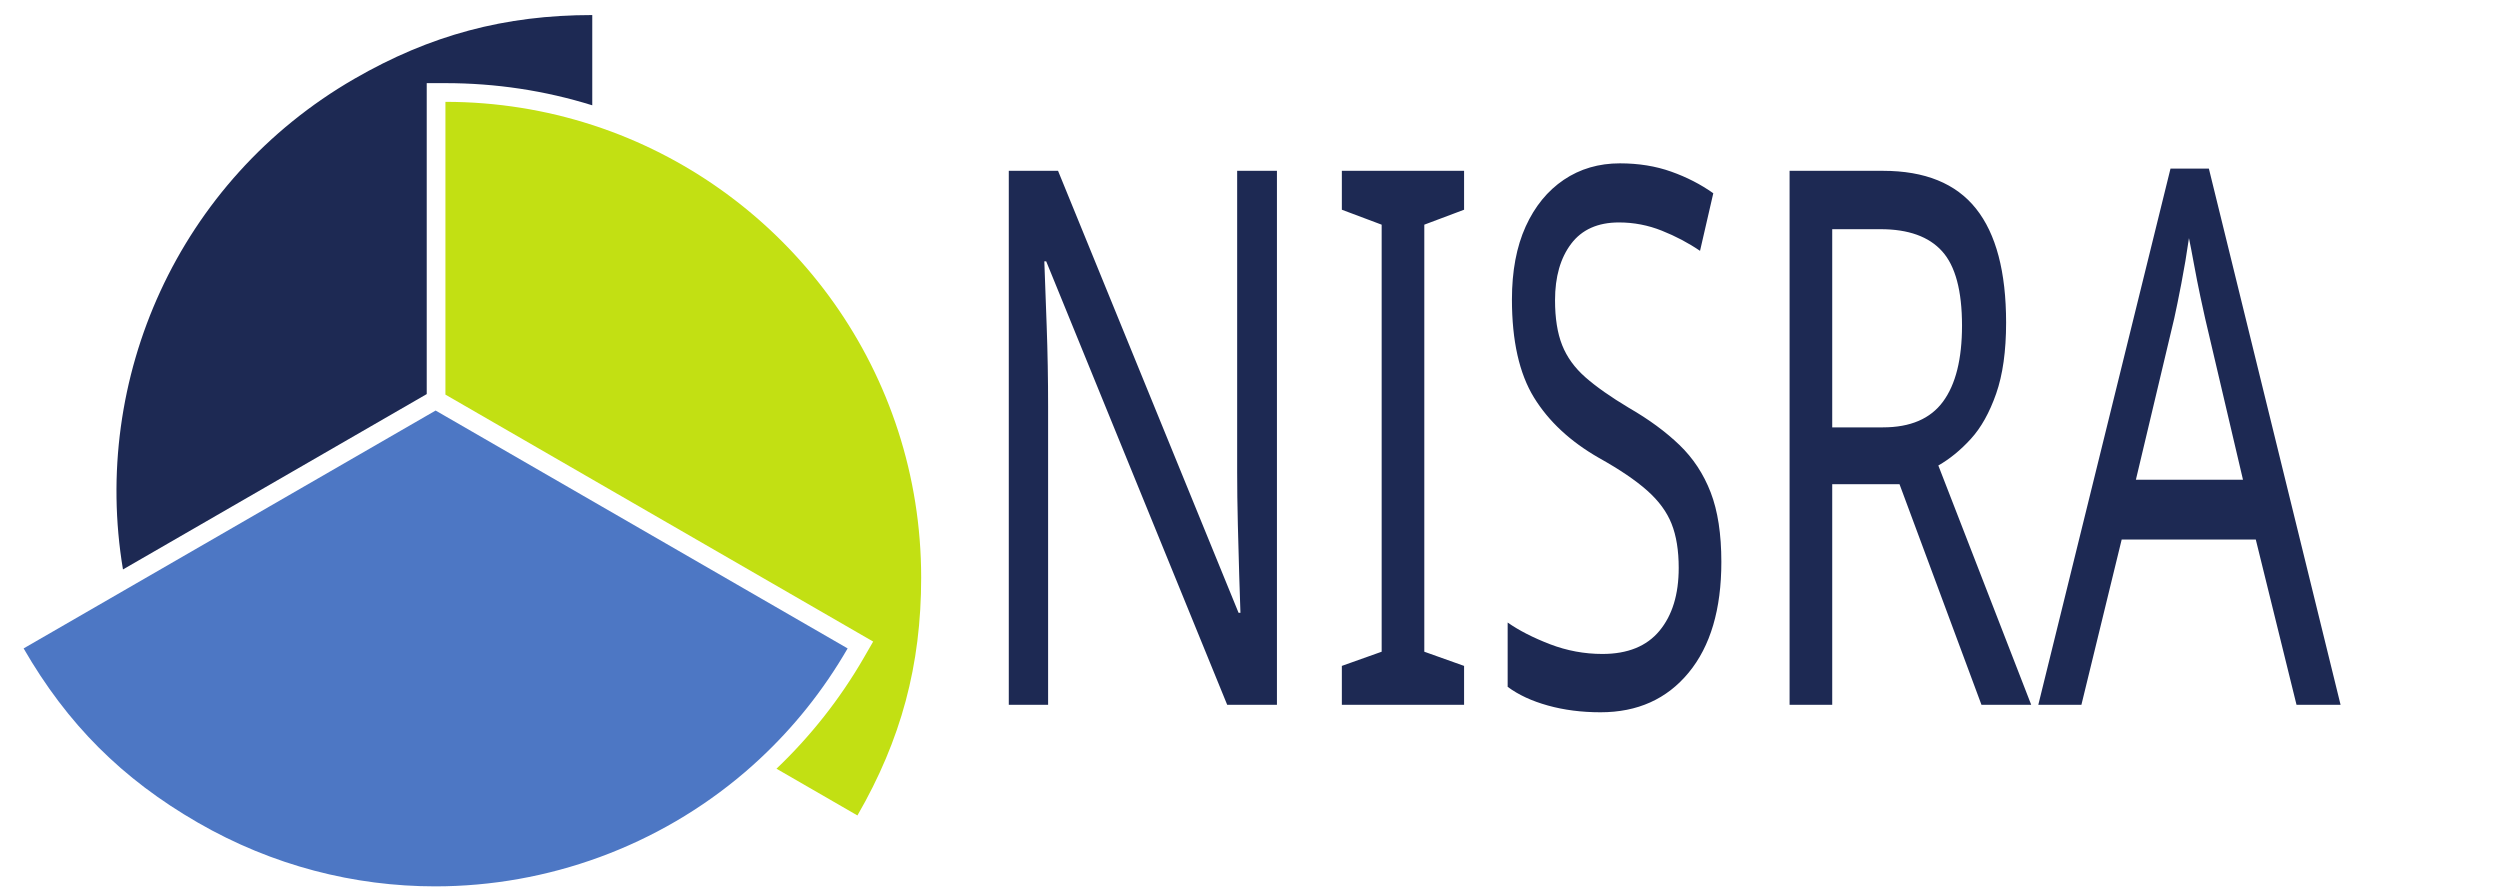
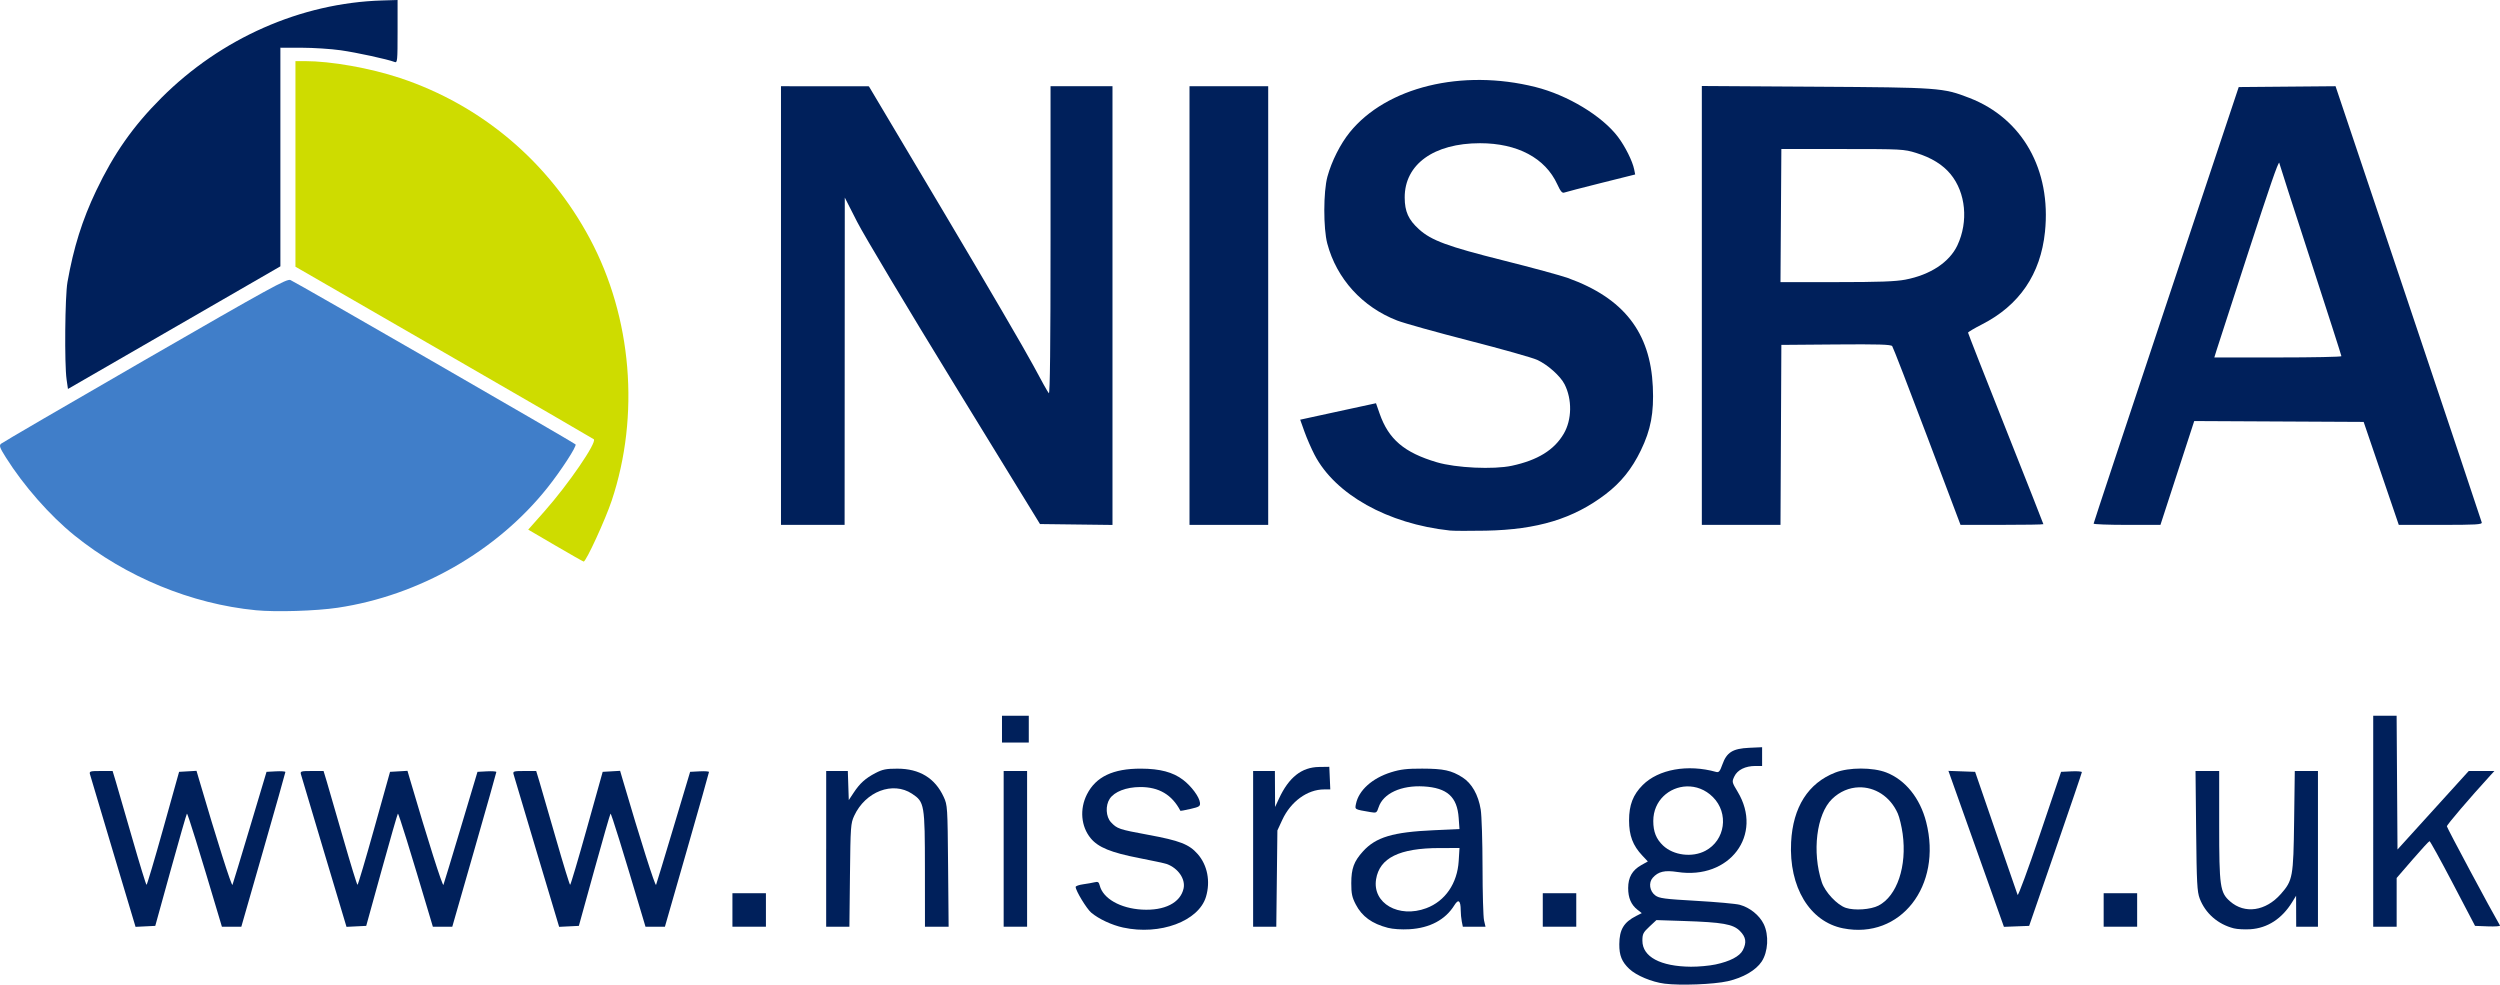
- <svg xmlns="http://www.w3.org/2000/svg" viewBox="0 0 1260 450" height="500" width="1400" xml:space="preserve" id="svg2" version="1.1">
-   <defs id="defs6" />
-   <g transform="matrix(1.333333,0,0,-1.333333,0,493.9133)" id="g10">
-     <g id="g831">
-       <g id="g109">
-         <path d="m 227.611,178.907 -7.069,4.082 -52.17,30.12 -3.707,2.141 -3.363,-1.941 -113.426,-65.487 -6.439,-3.718 -32.51,-18.769 C 25.464,96.693 46.108,76.049 74.75,59.513 c 28.321,-16.352 59.235,-24.123 89.746,-24.123 42.553,0 84.307,15.129 117.101,43.185 1.881,1.608 3.729,3.265 5.549,4.959 12.794,11.904 24.063,25.878 33.256,41.801 l -92.791,53.572" style="fill:#4d77c4;fill-opacity:1;fill-rule:nonzero;stroke:none;stroke-width:0.1" id="path98" />
-         <path d="m 161.129,221.372 0.173,0.1 v 117.536 h 7.07 c 19.026,0 37.623,-2.815 55.504,-8.378 v 34.114 c -33.073,0 -61.274,-7.557 -89.915,-24.093 -66.832,-38.585 -99.516,-113.589 -87.479,-185.47 l 114.647,66.191" style="fill:#1d2953;fill-opacity:1;fill-rule:nonzero;stroke:none;stroke-width:0.1" id="path100" />
-         <path d="m 230.945,320.745 c -2.334,0.866 -4.692,1.679 -7.069,2.45 -17.483,5.668 -36.133,8.743 -55.504,8.743 v -110.665 l 55.504,-32.046 7.069,-4.081 92.992,-53.689 6.122,-3.534 -3.535,-6.123 c -8.988,-15.567 -20.14,-29.669 -33.016,-41.939 l 30.601,-17.668 c 16.537,28.642 24.093,56.843 24.093,89.915 0,77.312 -48.79,143.221 -117.257,168.637" style="fill:#c2e013;fill-opacity:1;fill-rule:nonzero;stroke:none;stroke-width:0.1" id="path102" />
-       </g>
-       <text transform="scale(0.7959505,-1.25636)" id="text1427" y="-82.795" x="457.249" style="font-style:normal;font-variant:normal;font-weight:bold;font-stretch:normal;font-size:225px;line-height:1.25;font-family:Arial;-inkscape-font-specification:'Arial, Bold';font-variant-ligatures:normal;font-variant-caps:normal;font-variant-numeric:normal;font-feature-settings:normal;text-align:start;letter-spacing:0px;word-spacing:0px;writing-mode:lr-tb;text-anchor:start;fill:#1d2953;fill-opacity:1;stroke:none;stroke-width:1.883" xml:space="preserve">
-         <tspan style="stroke-width:1.883;-inkscape-font-specification:'Franklin Gothic Medium, ';font-family:'Franklin Gothic Medium';font-weight:normal;font-style:normal;font-stretch:normal;font-variant:normal" id="tspan1425" y="-82.795" x="457.249">
-           <tspan id="tspan1423" style="font-style:normal;font-variant:normal;font-weight:normal;font-stretch:normal;font-size:225px;font-family:'Franklin Gothic Medium';-inkscape-font-specification:'Franklin Gothic Medium, ';font-variant-ligatures:normal;font-variant-caps:normal;font-variant-numeric:normal;font-feature-settings:normal;text-align:start;writing-mode:lr-tb;text-anchor:start;fill:#1d2953;fill-opacity:1;stroke-width:1.883" y="-82.795" x="457.249">NISRA</tspan>
-         </tspan>
-       </text>
-     </g>
+ <svg xmlns="http://www.w3.org/2000/svg" width="395.072mm" height="155.6mm" viewBox="0 0 395.072 155.6" version="1.1" id="svg830">
+   <defs id="defs824" />
+   <g id="layer1" transform="translate(41.77517,-133.7899)">
+     <path style="fill:#00205b;stroke-width:1;fill-opacity:1" d="M 1052.461 446.289 L 1044.711 446.645 C 1034.917 447.094 1031.309 449.342 1028.734 456.602 C 1027.254 460.775 1026.631 461.509 1024.961 461.043 C 1008.044 456.317 990.584 459.445 981.137 468.893 C 975.364 474.666 972.998 480.801 972.998 490 C 972.998 499.075 975.233 504.994 980.949 511.055 L 984.211 514.514 L 980.287 516.719 C 974.902 519.745 972.461 524.017 972.461 530.418 C 972.461 536.273 974.221 540.378 978.004 543.354 L 980.586 545.385 L 977.273 547.062 C 969.864 550.817 967.228 555.223 967.164 563.947 C 967.115 570.638 968.66 574.459 973.123 578.693 C 977.317 582.672 986.601 586.554 994.238 587.523 C 1003.682 588.722 1023.65 587.941 1031.967 586.047 C 1041.113 583.964 1048.74 579.548 1052.186 574.342 C 1056.06 568.486 1056.619 558.52 1053.439 551.953 C 1050.876 546.657 1045.111 542.022 1039.066 540.395 C 1036.819 539.789 1025.163 538.733 1013.164 538.049 C 994.089 536.961 991.009 536.553 988.654 534.803 C 985.26 532.28 984.53 527.2 987.141 524.268 C 990.461 520.538 994.26 519.644 1001.83 520.809 C 1033.065 525.615 1053.348 498.62 1037.844 472.873 C 1034.392 467.141 1034.351 466.953 1035.9 463.705 C 1037.744 459.839 1042.468 457.5 1048.43 457.5 L 1052.461 457.5 L 1052.461 451.895 L 1052.461 446.289 z M 1007.424 469.699 C 1012.854 469.529 1018.494 471.481 1023.078 476.064 C 1032.748 485.735 1030.473 501.89 1018.555 508.176 C 1010.71 512.313 999.564 510.922 993.316 505.025 C 989.211 501.15 987.461 496.766 987.461 490.348 C 987.461 478.088 997.058 470.025 1007.424 469.699 z M 989.332 549.549 L 1005.646 550.084 C 1028.933 550.85 1035.107 551.945 1039.191 556.029 C 1042.842 559.68 1043.334 562.913 1040.941 567.539 C 1039.048 571.201 1033.249 574.225 1024.605 576.057 C 1020.951 576.831 1014.361 577.436 1009.961 577.398 C 991.734 577.244 980.961 571.473 980.961 561.863 C 980.961 557.861 981.43 556.92 985.146 553.453 L 989.332 549.549 z " transform="matrix(0.2645833,0,0,0.2645833,-41.77517,133.7899)" id="path881" />
+     <path style="fill:#00205b;stroke-width:0.265;fill-opacity:1" d="m 135.724,280.373 c -1.797,-0.391 -3.858,-1.352 -5.052,-2.357 -0.729,-0.613 -2.463,-3.475 -2.463,-4.064 0,-0.142 0.536,-0.331 1.19,-0.421 0.655,-0.09 1.473,-0.234 1.818,-0.321 0.514,-0.129 0.659,-0.035 0.798,0.519 0.516,2.055 3.252,3.614 6.68,3.805 3.565,0.199 6.073,-1.075 6.569,-3.336 0.326,-1.482 -0.841,-3.192 -2.635,-3.863 -0.291,-0.109 -2.274,-0.536 -4.407,-0.95 -4.411,-0.855 -6.449,-1.689 -7.631,-3.122 -1.541,-1.868 -1.777,-4.617 -0.595,-6.946 1.41,-2.78 4.132,-4.075 8.533,-4.06 3.014,0.01 5.061,0.555 6.656,1.772 1.319,1.006 2.566,2.69 2.667,3.6 0.063,0.571 -0.085,0.669 -1.493,0.995 -0.859,0.199 -1.579,0.33 -1.599,0.292 -1.329,-2.543 -3.396,-3.763 -6.355,-3.751 -2.206,0.009 -4.077,0.732 -4.816,1.859 -0.702,1.072 -0.606,2.841 0.202,3.704 0.966,1.033 1.27,1.136 5.846,1.98 5.018,0.925 6.492,1.496 7.85,3.038 1.548,1.758 2.048,4.325 1.317,6.763 -1.155,3.855 -7.266,6.126 -13.08,4.861 z" id="path875" />
+     <path style="fill:#00205b;stroke-width:1;fill-opacity:1" d="M 849.461 459.078 C 840.354 459.052 836.493 459.501 830.902 461.242 C 819.576 464.77 811.505 472.035 809.879 480.164 C 809.198 483.569 808.872 483.386 818.604 485.057 C 822.083 485.654 822.3 485.524 823.416 482.141 C 826.14 473.888 836.936 468.912 850.377 469.715 C 864.349 470.55 870.329 475.921 871.225 488.438 L 871.709 495.188 L 856.336 495.875 C 831.917 496.969 821.747 500.014 814.051 508.533 C 808.651 514.51 807.099 518.734 807.084 527.5 C 807.073 533.695 807.538 535.902 809.752 540.188 C 813.454 547.351 819.424 551.696 828.961 554.166 C 831.965 554.944 837.099 555.279 841.822 555.004 C 854.02 554.294 863.3 549.336 868.668 540.662 C 871.08 536.764 872.425 537.816 872.447 543.625 C 872.456 545.619 872.742 548.656 873.086 550.375 L 873.711 553.5 L 880.482 553.5 L 887.252 553.5 L 886.381 549.75 C 885.902 547.688 885.497 533.4 885.479 518 C 885.461 502.6 884.974 487.088 884.396 483.529 C 882.966 474.713 879.067 467.848 873.477 464.299 C 866.894 460.12 862.272 459.116 849.461 459.078 z M 871.719 506.5 L 871.244 514.25 C 870.424 527.651 863.174 538.218 851.912 542.432 L 851.912 542.434 C 835.441 548.596 819.607 539.501 821.895 525.193 C 823.942 512.39 835.818 506.546 859.84 506.516 L 871.719 506.5 z " transform="matrix(0.2645833,0,0,0.2645833,-41.77517,133.7899)" id="path873" />
+     <path style="fill:#00205b;stroke-width:1;fill-opacity:1" d="M 1111.447 459.035 C 1105.859 459.039 1100.267 459.83 1096.209 461.408 C 1079.984 467.719 1070.874 482.058 1069.785 503 C 1068.391 529.799 1080.883 550.516 1100.816 554.461 C 1135.104 561.247 1160.208 529.108 1150.443 490.928 C 1146.812 476.728 1138.021 465.807 1126.664 461.389 C 1122.621 459.816 1117.035 459.032 1111.447 459.035 z M 1110.242 470.246 C 1119.652 469.98 1128.966 475.558 1133.529 485.949 C 1134.508 488.177 1135.803 493.594 1136.408 497.986 C 1139.072 517.333 1133.076 535.163 1121.982 540.883 C 1117.313 543.29 1107.652 543.961 1102.461 542.238 C 1097.275 540.518 1090.058 532.82 1088.119 526.941 C 1082.174 508.915 1084.947 486.279 1094.205 477.258 C 1098.914 472.669 1104.596 470.406 1110.242 470.246 z " transform="matrix(0.2645833,0,0,0.2645833,-41.77517,133.7899)" id="path869" />
+     <path style="fill:#00205b;stroke-width:0.265;fill-opacity:1" d="m 311.231,280.494 c -2.513,-0.633 -4.506,-2.377 -5.392,-4.72 -0.403,-1.065 -0.477,-2.47 -0.561,-10.685 l -0.098,-9.459 h 1.87 1.87 v 8.551 c 0,9.725 0.133,10.658 1.719,12.051 2.317,2.034 5.63,1.555 8.02,-1.16 1.892,-2.149 1.987,-2.673 2.104,-11.57 l 0.104,-7.871 h 1.831 1.831 v 12.303 12.303 h -1.72 -1.72 l -0.008,-2.447 -0.008,-2.447 -0.625,1.016 c -1.606,2.613 -3.886,4.094 -6.582,4.276 -0.902,0.061 -2.089,-0.002 -2.637,-0.14 z" id="path865" />
+     <path style="fill:#00205b;stroke-width:0.265;fill-opacity:1" d="m -23.89,268.454 c -1.944,-6.493 -3.595,-12.034 -3.669,-12.314 -0.122,-0.467 0.021,-0.509 1.723,-0.509 h 1.856 l 0.501,1.654 c 0.275,0.91 1.448,4.957 2.606,8.993 1.158,4.037 2.173,7.341 2.256,7.342 0.083,10e-4 1.274,-4.016 2.647,-8.927 l 2.496,-8.93 1.377,-0.08 1.377,-0.08 0.411,1.402 c 2.769,9.441 5.147,16.935 5.272,16.616 0.086,-0.218 1.332,-4.326 2.769,-9.128 l 2.613,-8.731 1.49,-0.079 c 0.82,-0.044 1.49,0.003 1.49,0.104 0,0.101 -1.567,5.643 -3.482,12.316 l -3.482,12.133 h -1.535 -1.535 l -0.374,-1.257 c -3.262,-10.967 -5.045,-16.716 -5.153,-16.608 -0.073,0.073 -1.229,4.093 -2.568,8.933 l -2.435,8.8 -1.558,0.077 -1.558,0.077 z" id="path863" />
+     <path style="fill:#00205b;stroke-width:0.265;fill-opacity:1" d="m 9.447,268.454 c -1.944,-6.493 -3.595,-12.034 -3.669,-12.314 -0.122,-0.467 0.021,-0.509 1.723,-0.509 h 1.856 l 0.501,1.654 c 0.275,0.91 1.448,4.957 2.606,8.993 1.158,4.037 2.173,7.341 2.256,7.342 0.083,10e-4 1.274,-4.016 2.647,-8.927 l 2.496,-8.93 1.377,-0.08 1.377,-0.08 0.411,1.402 c 2.769,9.441 5.147,16.935 5.272,16.616 0.086,-0.218 1.332,-4.326 2.769,-9.128 l 2.613,-8.731 1.49,-0.079 c 0.82,-0.044 1.49,0.003 1.49,0.104 0,0.101 -1.567,5.643 -3.482,12.316 l -3.482,12.133 h -1.535 -1.535 l -0.374,-1.257 c -3.262,-10.967 -5.045,-16.716 -5.153,-16.608 -0.073,0.073 -1.229,4.093 -2.568,8.933 l -2.435,8.8 -1.558,0.077 -1.558,0.077 z" id="path861" />
+     <path style="fill:#00205b;stroke-width:0.265;fill-opacity:1" d="m 43.05,268.454 c -1.944,-6.493 -3.595,-12.034 -3.669,-12.314 -0.122,-0.467 0.021,-0.509 1.723,-0.509 h 1.856 l 0.501,1.654 c 0.275,0.91 1.448,4.957 2.606,8.993 1.158,4.037 2.173,7.341 2.256,7.342 0.083,10e-4 1.274,-4.016 2.647,-8.927 l 2.496,-8.93 1.377,-0.08 1.377,-0.08 0.411,1.402 c 2.769,9.441 5.147,16.935 5.272,16.616 0.086,-0.218 1.332,-4.326 2.769,-9.128 l 2.613,-8.731 1.49,-0.079 c 0.82,-0.044 1.49,0.003 1.49,0.104 0,0.101 -1.567,5.643 -3.482,12.316 l -3.482,12.133 h -1.535 -1.535 l -0.374,-1.257 c -3.262,-10.967 -5.045,-16.716 -5.153,-16.608 -0.073,0.073 -1.229,4.093 -2.568,8.933 l -2.435,8.8 -1.558,0.077 -1.558,0.077 z" id="path859" />
+     <path style="fill:#00205b;stroke-width:0.265;fill-opacity:1" d="m 73.97,277.591 v -2.646 h 2.646 2.646 v 2.646 2.646 h -2.646 -2.646 z" id="path857" />
+     <path style="fill:#00205b;stroke-width:0.265;fill-opacity:1" d="M 88.787,267.934 V 255.631 h 1.709 1.709 l 0.076,2.298 0.076,2.298 0.759,-1.149 c 1,-1.514 1.869,-2.297 3.474,-3.131 1.103,-0.573 1.675,-0.687 3.44,-0.686 3.514,0.002 5.96,1.495 7.329,4.472 0.594,1.291 0.61,1.556 0.692,10.914 l 0.084,9.591 h -1.87 -1.87 l -0.006,-9.062 c -0.007,-10.287 -0.069,-10.652 -2.033,-11.952 -3.038,-2.01 -7.369,-0.357 -9.146,3.49 -0.548,1.186 -0.583,1.682 -0.667,9.388 l -0.089,8.136 h -1.835 -1.835 v -12.303 z" id="path855" />
+     <path style="fill:#00205b;stroke-width:0.265;fill-opacity:1" d="M 116.832,267.934 V 255.631 h 1.852 1.852 v 12.303 12.303 h -1.852 -1.852 z" id="path853" />
+     <path style="fill:#00205b;stroke-width:0.265;fill-opacity:1" d="M 156.255,267.934 V 255.631 h 1.72 1.72 l 0.015,2.844 0.015,2.844 0.613,-1.323 c 1.561,-3.368 3.578,-4.963 6.331,-5.003 l 1.624,-0.024 0.078,1.786 0.078,1.786 h -0.974 c -2.647,0 -5.275,1.914 -6.616,4.818 l -0.769,1.665 -0.087,7.607 -0.087,7.607 h -1.831 -1.831 z" id="path851" />
+     <path style="fill:#00205b;stroke-width:0.265;fill-opacity:1" d="m 202.028,277.591 v -2.646 h 2.646 2.646 v 2.646 2.646 h -2.646 -2.646 z" id="path849" />
+     <path style="fill:#00205b;stroke-width:0.265;fill-opacity:1" d="m 270.518,267.934 -4.386,-12.323 2.109,0.076 2.109,0.076 3.28,9.525 c 1.804,5.239 3.35,9.704 3.435,9.922 0.085,0.218 1.666,-4.068 3.513,-9.525 l 3.359,-9.922 1.644,-0.079 c 0.904,-0.043 1.641,0.016 1.637,0.132 -0.004,0.116 -1.879,5.628 -4.168,12.25 l -4.16,12.039 -1.993,0.076 -1.993,0.076 z" id="path847" />
+     <path style="fill:#00205b;stroke-width:0.265;fill-opacity:1" d="m 290.664,277.591 v -2.646 h 2.646 2.646 v 2.646 2.646 h -2.646 -2.646 z" id="path845" />
+     <path style="fill:#00205b;stroke-width:0.265;fill-opacity:1" d="m 333.262,263.568 v -16.669 h 1.849 1.849 l 0.069,10.569 0.069,10.569 5.629,-6.203 5.629,-6.203 h 2.027 2.027 l -0.665,0.728 c -3.252,3.556 -6.842,7.761 -6.842,8.013 0,0.223 6.93,13.174 8.39,15.679 0.067,0.115 -0.791,0.175 -1.908,0.132 l -2.03,-0.078 -3.509,-6.702 c -1.93,-3.686 -3.589,-6.695 -3.687,-6.686 -0.098,0.009 -1.307,1.321 -2.686,2.917 l -2.508,2.901 v 3.851 3.851 h -1.852 -1.852 z" id="path843" />
+     <path style="fill:#00205b;stroke-width:0.265;fill-opacity:1" d="m 116.568,249.016 v -2.117 h 2.117 2.117 v 2.117 2.117 h -2.117 -2.117 z" id="path841" />
+     <path style="fill:#407ec9;stroke-width:0.265;fill-opacity:1" d="m -1.343,230.226 c -10.189,-0.99 -20.537,-5.259 -28.669,-11.826 -3.878,-3.132 -8.023,-7.846 -10.844,-12.333 -0.957,-1.523 -1.078,-1.859 -0.768,-2.145 0.202,-0.187 10.428,-6.143 22.725,-13.236 19.884,-11.47 22.43,-12.869 23.019,-12.644 0.704,0.269 44.703,25.632 45.055,25.972 0.251,0.243 -2.292,4.159 -4.482,6.903 -7.974,9.989 -20.243,16.997 -33.113,18.914 -3.427,0.51 -9.753,0.704 -12.922,0.396 z" id="path839" />
+     <path style="fill:#cedc00;stroke-width:0.265;fill-opacity:1" d="m 45.994,220.001 -4.296,-2.514 2.57,-2.899 c 3.777,-4.261 8.32,-10.895 7.795,-11.383 -0.103,-0.095 -10.753,-6.269 -23.668,-13.72 L 4.914,175.937 v -16.245 -16.245 h 1.466 c 4.149,0 10.335,1.097 15.071,2.672 12.904,4.293 23.545,13.305 30.007,25.415 6.629,12.422 7.916,27.907 3.438,41.356 -1.002,3.009 -4.075,9.691 -4.436,9.645 -0.093,-0.012 -2.103,-1.153 -4.465,-2.535 z" id="path837" />
+     <path style="fill:#00205b;stroke-width:0.265;fill-opacity:1" d="m 187.344,217.628 c -9.838,-1.061 -18.122,-5.699 -21.39,-11.977 -0.5,-0.961 -1.214,-2.6 -1.586,-3.642 l -0.676,-1.895 1.904,-0.417 c 1.047,-0.23 3.743,-0.815 5.99,-1.301 l 4.086,-0.884 0.572,1.637 c 1.42,4.065 3.881,6.159 9.035,7.69 3.027,0.899 8.962,1.177 11.855,0.555 4.091,-0.879 6.698,-2.487 8.207,-5.062 1.296,-2.212 1.348,-5.428 0.126,-7.824 -0.666,-1.306 -2.676,-3.094 -4.325,-3.849 -0.757,-0.347 -5.594,-1.713 -10.749,-3.036 -5.155,-1.323 -10.271,-2.753 -11.369,-3.178 -5.508,-2.13 -9.572,-6.602 -11.048,-12.158 -0.639,-2.404 -0.628,-8.211 0.02,-10.583 0.666,-2.439 2.04,-5.165 3.529,-7.005 5.794,-7.155 17.727,-10.068 29.334,-7.16 5.094,1.276 10.553,4.574 13.053,7.886 1.139,1.509 2.299,3.835 2.558,5.132 l 0.161,0.804 -5.395,1.35 c -2.967,0.742 -5.586,1.423 -5.819,1.512 -0.319,0.122 -0.589,-0.201 -1.098,-1.311 -1.901,-4.152 -6.301,-6.49 -12.213,-6.49 -7.294,0 -11.921,3.34 -11.898,8.59 0.009,2.215 0.591,3.505 2.263,5.015 1.953,1.764 4.508,2.707 13.335,4.921 4.514,1.132 9.1,2.381 10.192,2.775 8.816,3.181 13.031,8.581 13.421,17.194 0.187,4.127 -0.313,6.78 -1.893,10.047 -1.416,2.929 -3.148,5.081 -5.576,6.929 -5.091,3.875 -10.751,5.598 -18.918,5.759 -2.547,0.05 -5.106,0.04 -5.689,-0.023 z" id="path835" />
+     <path style="fill:#00205b;stroke-width:0.265;fill-opacity:1" d="m 81.643,182.076 v -34.66 l 6.945,0.006 6.945,0.006 11.906,20.013 c 6.548,11.007 12.887,21.861 14.085,24.12 1.198,2.259 2.3,4.228 2.447,4.375 0.182,0.182 0.269,-7.621 0.269,-24.126 v -24.395 h 4.895 4.895 v 34.666 34.666 l -5.727,-0.071 -5.727,-0.071 -13.473,-21.96 C 101.692,182.566 94.75,170.957 93.677,168.847 l -1.952,-3.836 -0.014,25.863 -0.014,25.863 h -5.027 -5.027 z" id="path833" />
+     <path style="fill:#00205b;stroke-width:0.265;fill-opacity:1" d="m 146.201,182.076 v -34.66 h 6.218 6.218 v 34.66 34.66 h -6.218 -6.218 z" id="path831" />
+     <path style="fill:#00205b;stroke-width:1;fill-opacity:1" d="M 1016.461 51.363 L 1016.461 182.432 L 1016.461 313.498 L 1039.953 313.498 L 1063.443 313.498 L 1063.703 259.748 L 1063.961 205.998 L 1096.578 205.734 C 1121.927 205.53 1129.411 205.752 1130.17 206.734 C 1130.707 207.429 1140.106 231.73 1151.055 260.734 L 1170.961 313.471 L 1195.711 313.486 C 1209.323 313.494 1220.461 313.307 1220.461 313.07 C 1220.461 312.834 1210.336 287.159 1197.961 256.012 C 1185.586 224.865 1175.467 199.069 1175.467 198.689 C 1175.469 198.31 1179.191 196.099 1183.738 193.777 C 1206.143 182.335 1218.796 163.765 1221.412 138.482 C 1225.246 101.422 1207.927 70.728 1176.283 58.498 C 1160.487 52.393 1158.55 52.252 1084.211 51.787 L 1016.461 51.363 z M 1063.961 89 L 1100.461 89.008 C 1135.836 89.016 1137.192 89.088 1144.461 91.342 C 1153.629 94.185 1160.398 98.365 1165.076 104.074 C 1174.125 115.117 1175.762 132.315 1169.117 146.5 C 1164.383 156.605 1152.928 164.167 1138.041 167.016 L 1138.041 167.018 C 1132.149 168.145 1122.257 168.5 1096.861 168.5 L 1063.439 168.5 L 1063.701 128.75 L 1063.961 89 z " transform="matrix(0.2645833,0,0,0.2645833,-41.77517,133.7899)" id="path829" />
+     <path style="fill:#00205b;stroke-width:1;fill-opacity:1" d="M 1394.961 51.496 L 1366.045 51.748 L 1337.129 52 L 1293.795 181.998 C 1269.963 253.493 1250.463 312.327 1250.461 312.746 C 1250.461 313.16 1259.443 313.5 1270.42 313.5 L 1290.377 313.5 L 1300.465 282.49 L 1310.553 251.48 L 1361.15 251.74 L 1411.75 252 L 1422.24 282.75 L 1432.732 313.5 L 1457.67 313.5 C 1478.942 313.5 1482.561 313.286 1482.285 312.049 C 1482.107 311.251 1462.386 252.3 1438.461 181.047 L 1394.961 51.496 z M 1361.342 97.195 C 1361.423 97.21 1361.461 97.378 1361.461 97.682 C 1361.461 98.001 1369.786 123.848 1379.961 155.121 C 1390.136 186.394 1398.461 212.323 1398.461 212.74 C 1398.461 213.158 1381.383 213.5 1360.51 213.5 L 1322.557 213.5 L 1323.869 209.25 C 1324.591 206.912 1332.942 181.15 1342.426 152 C 1355.755 111.033 1360.558 97.049 1361.342 97.195 z " transform="matrix(0.2645833,0,0,0.2645833,-41.77517,133.7899)" id="path825" />
+     <path style="fill:#00205b;stroke-width:0.265;fill-opacity:1" d="m -31.252,193.761 c -0.351,-2.452 -0.255,-13.16 0.139,-15.389 0.963,-5.452 2.329,-9.809 4.524,-14.42 2.801,-5.886 5.851,-10.229 10.321,-14.7 9.425,-9.425 22.046,-14.994 34.874,-15.388 l 2.448,-0.075 -1.4e-4,4.989 c -1.2e-4,4.644 -0.032,4.977 -0.463,4.809 -1.118,-0.434 -5.989,-1.492 -8.533,-1.854 -1.528,-0.217 -4.296,-0.397 -6.151,-0.4 l -3.373,-0.005 v 17.275 17.275 l -11.046,6.378 c -6.075,3.508 -13.629,7.868 -16.785,9.689 l -5.739,3.312 z" id="path1397" />
  </g>
</svg>
